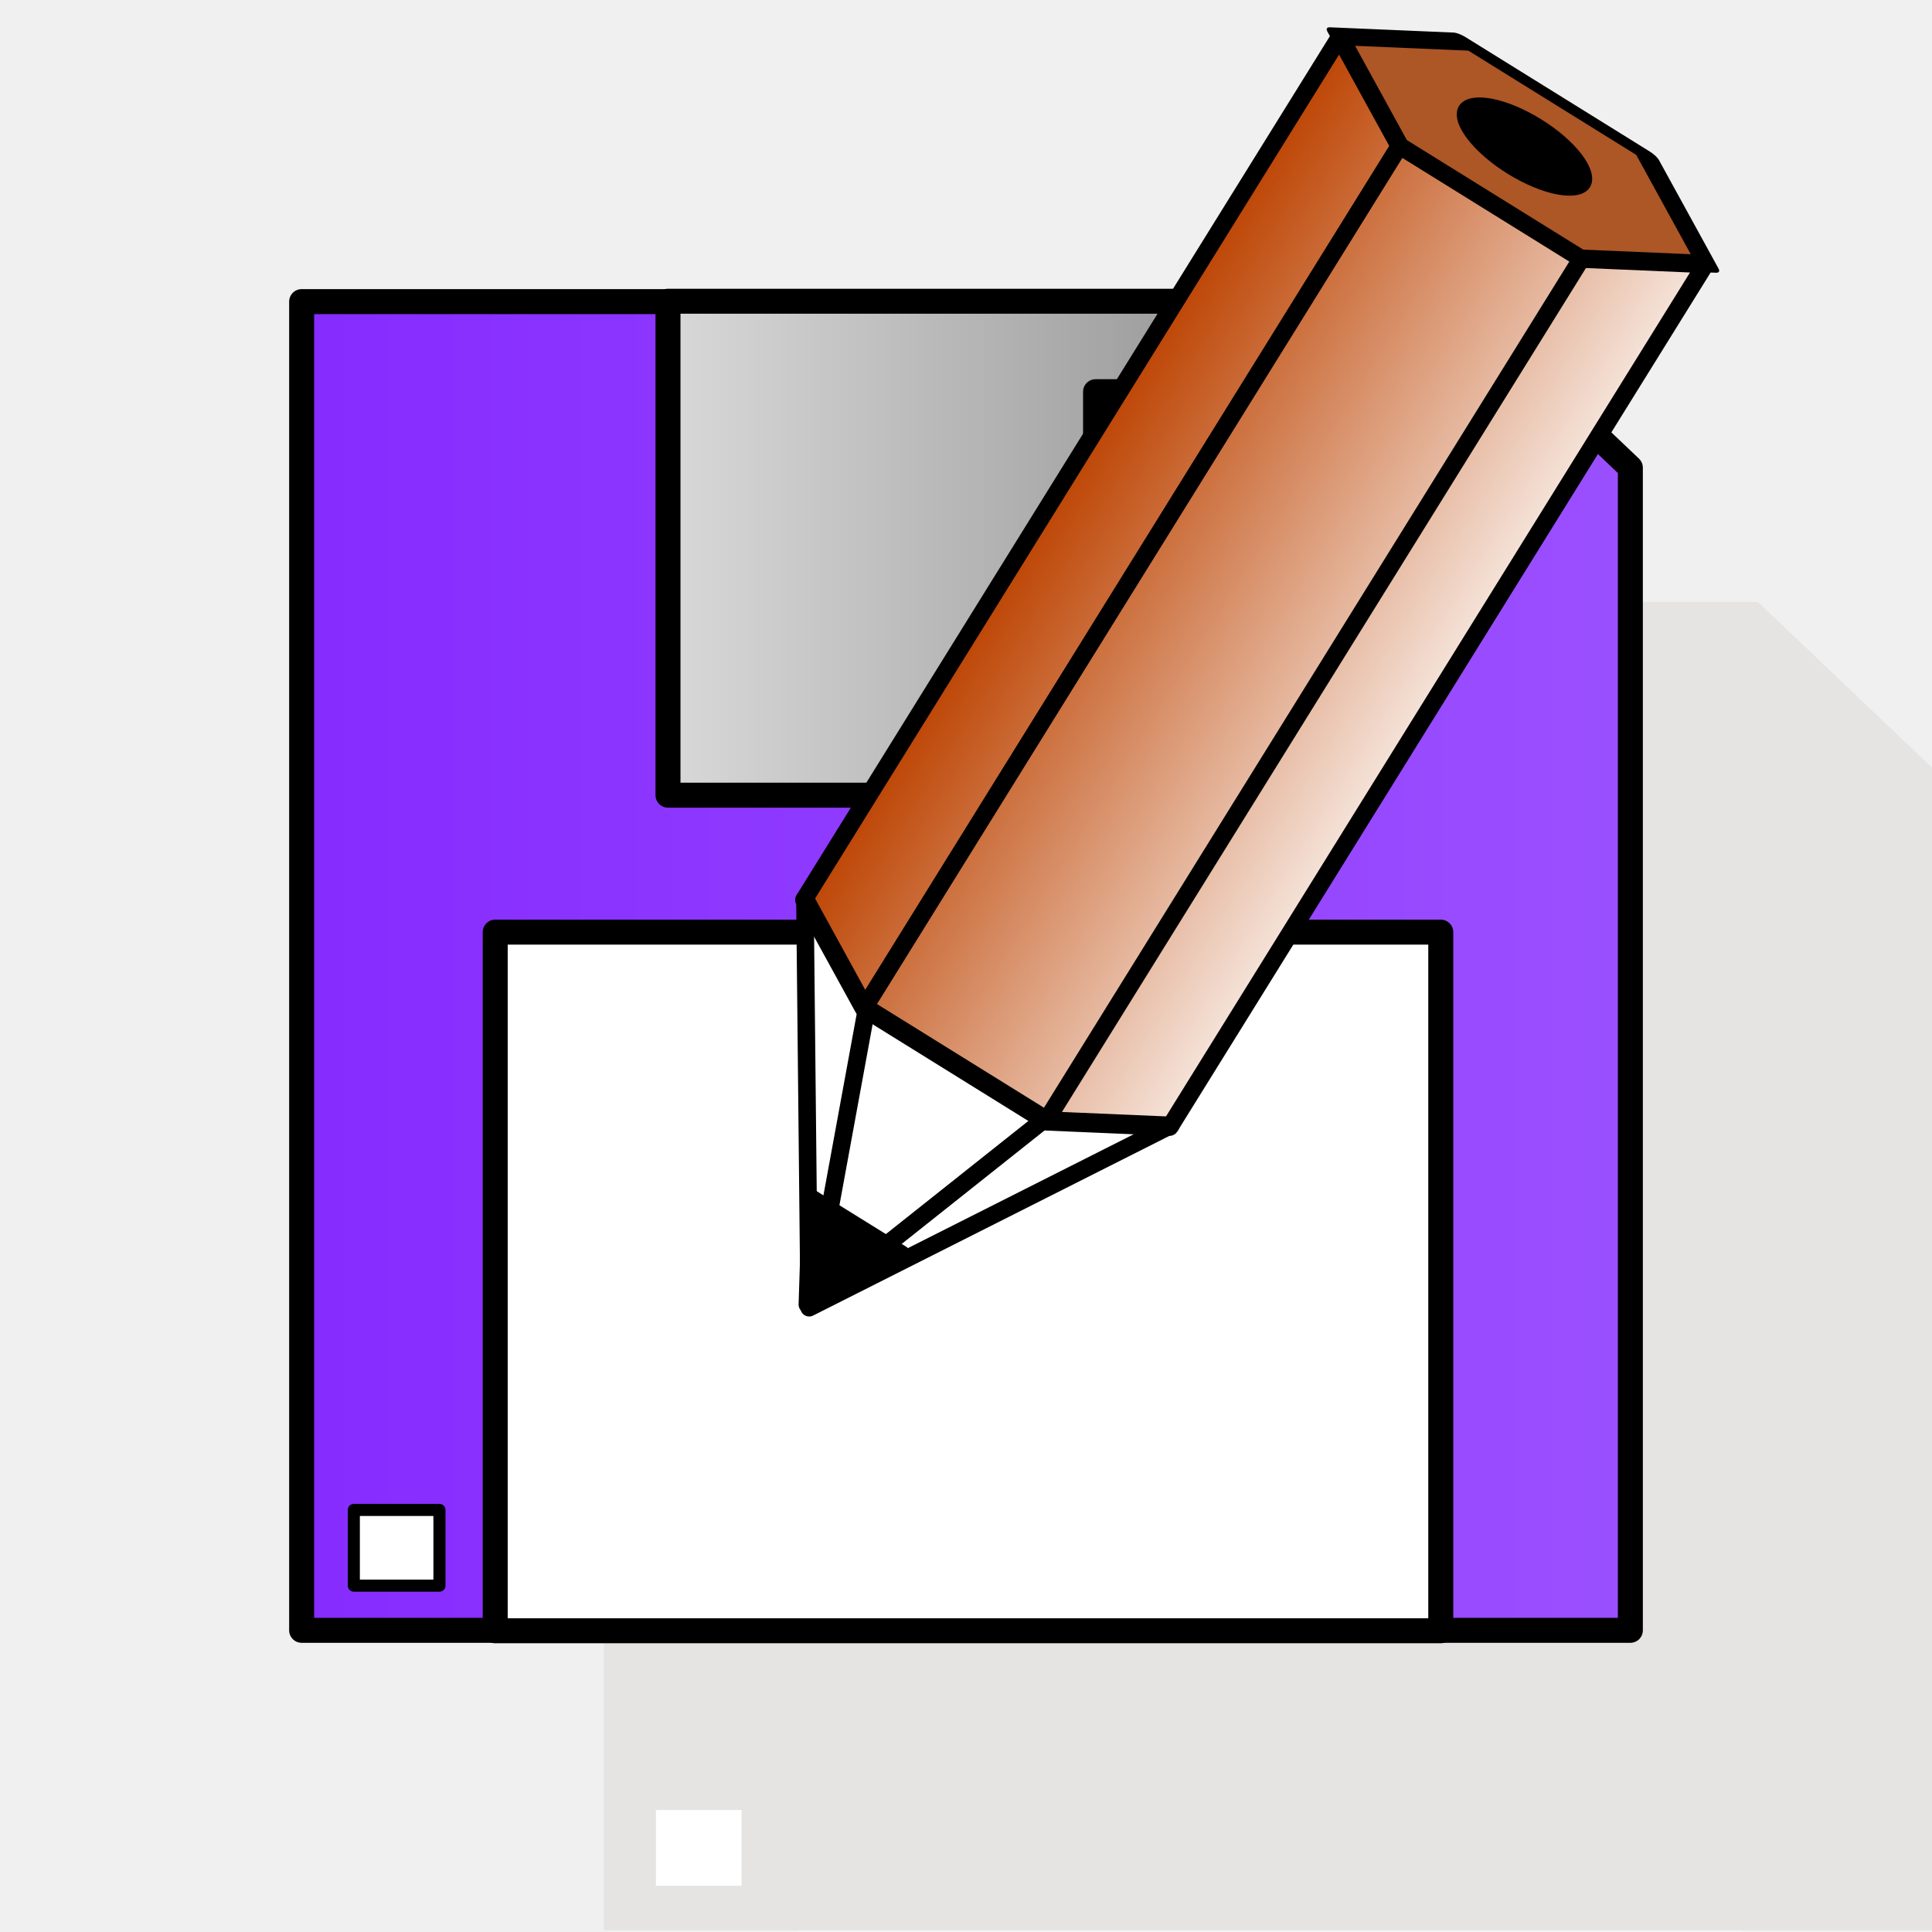
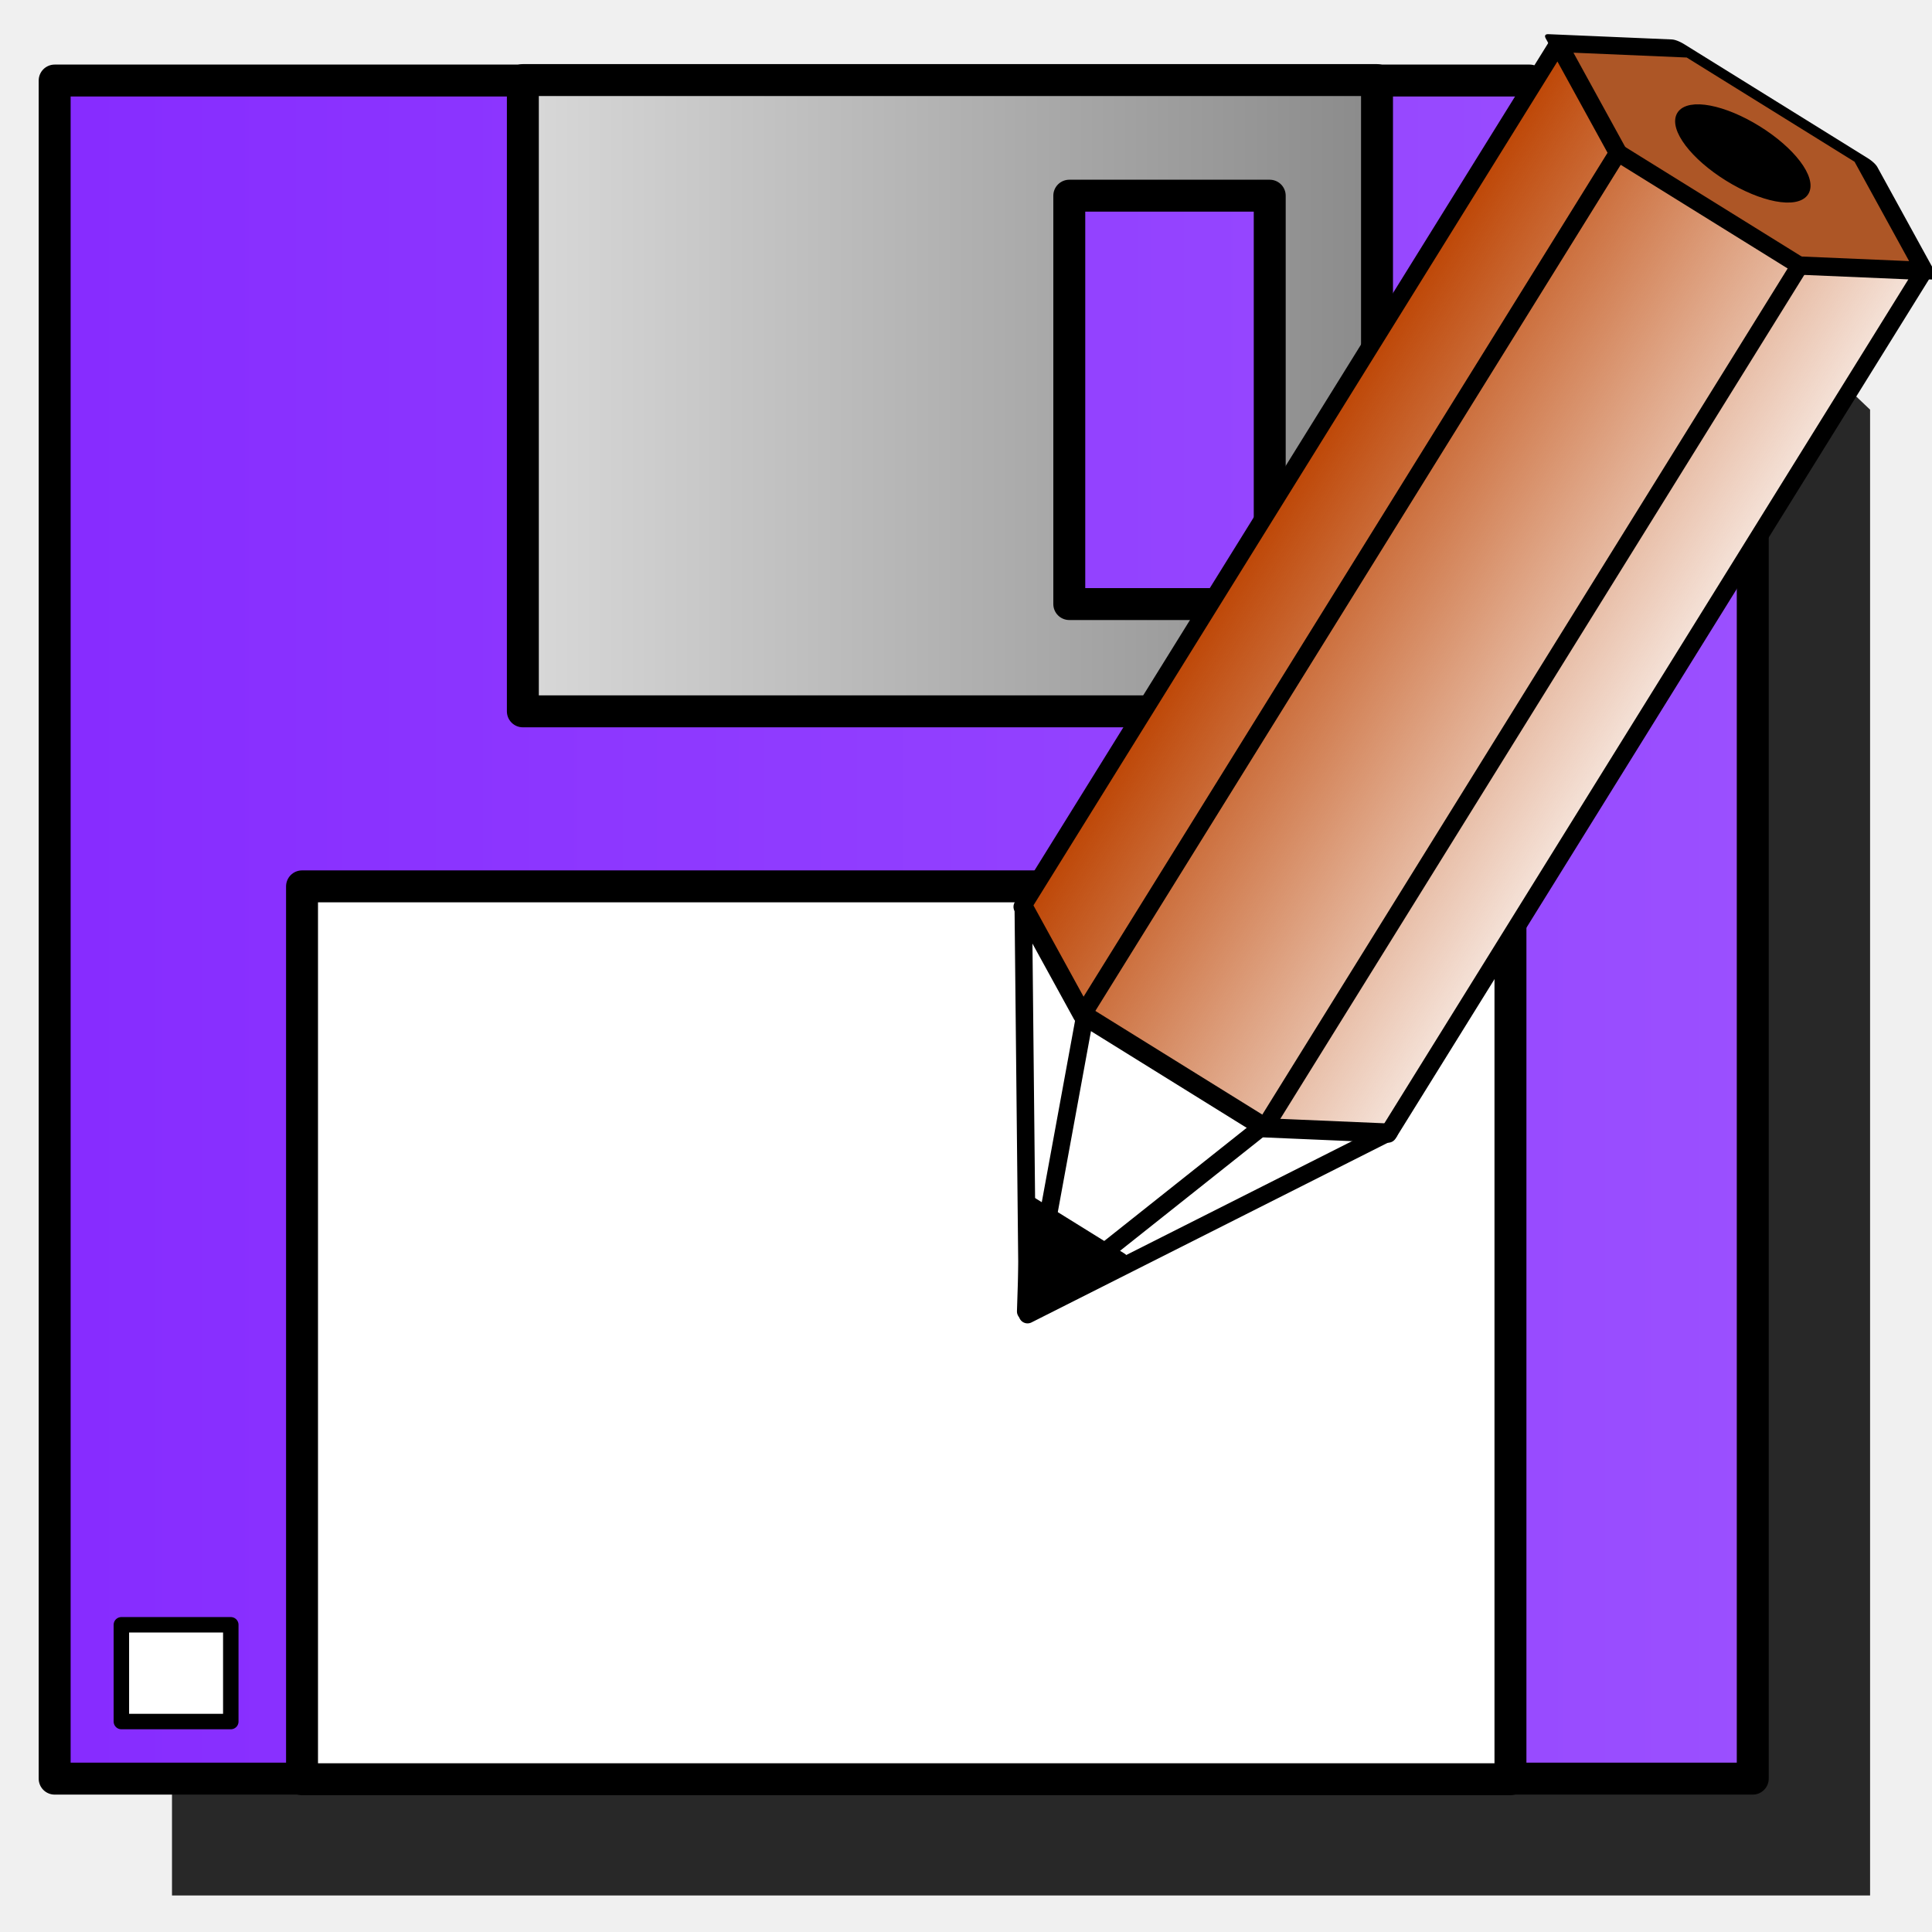
<svg xmlns="http://www.w3.org/2000/svg" xmlns:xlink="http://www.w3.org/1999/xlink" version="1.0" width="100" height="100" id="svg2">
  <defs id="defs4">
+     <linearGradient xlink:href="#linearGradient5072" id="linearGradient2191" gradientUnits="userSpaceOnUse" x1="15.351" y1="46.012" x2="80.355" y2="46.012" gradientTransform="matrix(1.37755,0,0,1.37755,-19.14384,-15.26874)" />
+     <linearGradient xlink:href="#linearGradient5064" id="linearGradient2188" gradientUnits="userSpaceOnUse" x1="32.943" y1="25.953" x2="66.237" y2="25.953" gradientTransform="matrix(1.37755,0,0,1.37755,-19.14384,-15.26874)" />
    <linearGradient id="linearGradient4210">
      <stop style="stop-color:#bc4200;stop-opacity:1;" offset="0" id="stop4212" />
      <stop style="stop-color:#bc4200;stop-opacity:0;" offset="1" id="stop4214" />
    </linearGradient>
    <linearGradient id="linearGradient5072">
      <stop style="stop-color:#862bff;stop-opacity:1;" offset="0" id="stop5074" />
      <stop style="stop-color:#9b50ff;stop-opacity:1;" offset="1" id="stop5076" />
    </linearGradient>
    <linearGradient id="linearGradient5064">
      <stop style="stop-color:#dadada;stop-opacity:1;" offset="0" id="stop5066" />
      <stop style="stop-color:#898989;stop-opacity:1;" offset="1" id="stop5068" />
    </linearGradient>
    <linearGradient xlink:href="#linearGradient4210" id="linearGradient6219" gradientUnits="userSpaceOnUse" x1="-105.52" y1="36.782" x2="-68.944" y2="36.782" />
    <linearGradient xlink:href="#linearGradient5072" id="linearGradient6227" gradientUnits="userSpaceOnUse" gradientTransform="matrix(1.077902,0,0,1.077902,-10.76466,-9.231111)" x1="15.351" y1="46.012" x2="80.355" y2="46.012" />
    <linearGradient xlink:href="#linearGradient5064" id="linearGradient6229" gradientUnits="userSpaceOnUse" gradientTransform="matrix(1.077902,0,0,1.077902,-10.76466,-9.231111)" x1="32.943" y1="25.953" x2="66.237" y2="25.953" />
  </defs>
-   <g id="g6145" transform="matrix(1.077902,0,0,1.077902,255.1714,-43.50429)">
-     <g style="fill:#ffffff;fill-opacity:1;stroke:none" transform="translate(-223.6895,55.14238)" id="g5106">
-       <path style="fill:#ffffff;fill-opacity:1;fill-rule:evenodd;stroke:none;stroke-width:1.2;stroke-linecap:round;stroke-linejoin:round;stroke-miterlimit:4;stroke-dashoffset:0;stroke-opacity:1" d="M 15.951,14.11 L 71.37,14.11 L 79.755,22.086 L 79.755,77.914 L 15.951,77.914 L 15.951,14.11 z " id="path5108" />
-       <path style="fill:#ffffff;fill-opacity:1;fill-rule:evenodd;stroke:none;stroke-width:1.2;stroke-linecap:round;stroke-linejoin:round;stroke-miterlimit:4;stroke-dashoffset:0;stroke-opacity:1" d="M 33.543,14.093 L 33.543,37.812 L 65.637,37.812 L 65.637,14.093 L 33.543,14.093 z M 54.074,18.437 L 61.605,18.437 L 61.605,33.781 L 54.074,33.781 L 54.074,18.437 z " id="path5110" />
-       <rect style="opacity:1;fill:#ffffff;fill-opacity:1;fill-rule:evenodd;stroke:none;stroke-width:1.2;stroke-linecap:round;stroke-linejoin:round;stroke-miterlimit:4;stroke-dasharray:none;stroke-dashoffset:0;stroke-opacity:1" id="rect5112" width="45.405" height="33.548" x="25.246" y="44.388" />
-       <rect style="opacity:1;fill:#ffffff;fill-opacity:1;fill-rule:evenodd;stroke:none;stroke-width:0.581;stroke-linecap:round;stroke-linejoin:round;stroke-miterlimit:4;stroke-dasharray:none;stroke-dashoffset:0;stroke-opacity:1" id="rect5114" width="4.112" height="3.636" x="18.457" y="72.134" />
-       <text xml:space="preserve" style="font-size:8.885px;font-style:normal;font-weight:normal;line-height:125%;fill:#ffffff;fill-opacity:1;stroke:none;stroke-width:1px;stroke-linecap:butt;stroke-linejoin:miter;stroke-opacity:1;font-family:Bitstream Vera Sans" x="28.266" y="52.448" id="text5116" transform="scale(0.9990086,1.000992)">
-         <tspan id="tspan5118" x="28.266" y="52.448" style="font-size:7.404px;font-style:italic;font-variant:normal;font-weight:bold;font-stretch:normal;text-align:start;line-height:125%;writing-mode:lr-tb;text-anchor:start;fill:#ffffff;fill-opacity:1;stroke:none;font-family:URW Chancery L">Useful files</tspan>
-       </text>
-       <text xml:space="preserve" style="font-size:8.885px;font-style:normal;font-weight:normal;line-height:125%;fill:#ffffff;fill-opacity:1;stroke:none;stroke-width:1px;stroke-linecap:butt;stroke-linejoin:miter;stroke-opacity:1;font-family:Bitstream Vera Sans" x="28.472" y="59.712" id="text5120" transform="scale(0.9990086,1.000992)">
-         <tspan id="tspan5122" x="28.472" y="59.712" style="font-size:7.404px;font-style:italic;font-variant:normal;font-weight:bold;font-stretch:normal;text-align:start;line-height:125%;writing-mode:lr-tb;text-anchor:start;fill:#ffffff;fill-opacity:1;stroke:none;font-family:URW Chancery L">Chemical tests</tspan>
-       </text>
-     </g>
-     <path style="fill:#e5e4e3;fill-opacity:1;fill-rule:evenodd;stroke:none;stroke-width:1.2;stroke-linecap:round;stroke-linejoin:round;stroke-miterlimit:4;stroke-dashoffset:0;stroke-opacity:1" d="M -207.739,69.253 L -152.319,69.253 L -143.935,77.228 L -143.935,133.056 L -207.739,133.056 L -207.739,69.253 z " id="path5144" />
-     <rect style="fill:#ffffff;fill-opacity:1;fill-rule:evenodd;stroke:none;stroke-width:0.581;stroke-linecap:round;stroke-linejoin:round;stroke-miterlimit:4;stroke-dasharray:none;stroke-dashoffset:0;stroke-opacity:1" id="rect5150" width="4.112" height="3.636" x="-205.233" y="127.276" />
+   <g id="g2244" transform="matrix(1.277991,0,0,1.277991,-104.8168,-17.50906)" style="fill:#282828;fill-opacity:1">
+     <path style="fill:#282828;fill-opacity:1;fill-rule:evenodd;stroke:none;stroke-width:1.2;stroke-linecap:round;stroke-linejoin:round;stroke-miterlimit:4;stroke-dashoffset:0;stroke-opacity:1" d="M 88.983,21.695 L 148.719,21.695 L 157.757,30.292 L 157.757,90.469 L 88.983,90.469 L 88.983,21.695 z " id="path3266" />
+     <rect style="fill:#282828;fill-opacity:1;fill-rule:evenodd;stroke:none;stroke-width:0.581;stroke-linecap:round;stroke-linejoin:round;stroke-miterlimit:4;stroke-dasharray:none;stroke-dashoffset:0;stroke-opacity:1" id="rect3268" width="4.432" height="3.919" x="91.684" y="84.239" />
  </g>
-   <g id="g6221" transform="translate(9.184057,9.63204)">
-     <path id="rect5048" d="M 6.429,5.979 L 66.165,5.979 L 75.203,14.575 L 75.203,74.753 L 6.429,74.753 L 6.429,5.979 z " style="fill:url(#linearGradient6227);fill-opacity:1;fill-rule:evenodd;stroke:#000000;stroke-width:1.293;stroke-linecap:round;stroke-linejoin:round;stroke-miterlimit:4;stroke-dashoffset:0;stroke-opacity:1" />
-     <path id="rect5051" d="M 25.391,5.96 L 25.391,31.526 L 59.985,31.526 L 59.985,5.96 L 25.391,5.96 z M 47.522,10.642 L 55.64,10.642 L 55.64,27.181 L 47.522,27.181 L 47.522,10.642 z " style="fill:url(#linearGradient6229);fill-opacity:1;fill-rule:evenodd;stroke:#000000;stroke-width:1.293;stroke-linecap:round;stroke-linejoin:round;stroke-miterlimit:4;stroke-dashoffset:0;stroke-opacity:1" />
-     <rect y="38.615" x="16.448" height="36.161" width="48.942" id="rect5080" style="fill:#ffffff;fill-opacity:1;fill-rule:evenodd;stroke:#000000;stroke-width:1.293;stroke-linecap:round;stroke-linejoin:round;stroke-miterlimit:4;stroke-dasharray:none;stroke-dashoffset:0;stroke-opacity:1" />
-     <rect y="68.522" x="9.13" height="3.919" width="4.432" id="rect5082" style="fill:#ffffff;fill-opacity:1;fill-rule:evenodd;stroke:#000000;stroke-width:0.626;stroke-linecap:round;stroke-linejoin:round;stroke-miterlimit:4;stroke-dasharray:none;stroke-dashoffset:0;stroke-opacity:1" />
-   </g>
-   <g id="g6205" transform="matrix(0.616806,0.3829703,-0.3829703,0.616806,162.6244,55.75969)">
+   <path style="fill:url(#linearGradient2191);fill-opacity:1;fill-rule:evenodd;stroke:#000000;stroke-width:1.653;stroke-linecap:round;stroke-linejoin:round;stroke-miterlimit:4;stroke-dashoffset:0;stroke-opacity:1" d="M 2.829,4.169 L 79.172,4.169 L 90.722,15.156 L 90.722,92.062 L 2.829,92.062 L 2.829,4.169 z " id="path3270" />
+   <path style="fill:url(#linearGradient2188);fill-opacity:1;fill-rule:evenodd;stroke:#000000;stroke-width:1.653;stroke-linecap:round;stroke-linejoin:round;stroke-miterlimit:4;stroke-dashoffset:0;stroke-opacity:1" d="M 27.063,4.145 L 27.063,36.819 L 71.274,36.819 L 71.274,4.145 L 27.063,4.145 z M 55.346,10.129 L 65.721,10.129 L 65.721,31.266 L 55.346,31.266 L 55.346,10.129 z " id="path3272" />
+   <rect style="fill:#ffffff;fill-opacity:1;fill-rule:evenodd;stroke:#000000;stroke-width:1.653;stroke-linecap:round;stroke-linejoin:round;stroke-miterlimit:4;stroke-dasharray:none;stroke-dashoffset:0;stroke-opacity:1" id="rect3274" width="62.548" height="46.214" x="15.633" y="45.878" />
+   <rect style="fill:#ffffff;fill-opacity:1;fill-rule:evenodd;stroke:#000000;stroke-width:0.8;stroke-linecap:round;stroke-linejoin:round;stroke-miterlimit:4;stroke-dasharray:none;stroke-dashoffset:0;stroke-opacity:1" id="rect3276" width="5.664" height="5.008" x="6.282" y="84.099" />
+   <g id="g6205" transform="matrix(0.616806,0.3829703,-0.3829703,0.616806,173.9262,56.11575)">
    <g transform="translate(-77.39905,0.7830501)" id="g6199">
      <g id="g5226" style="fill:#ffffff;fill-opacity:1;stroke:none">
        <path transform="matrix(1.01393,0,0,0.3297573,35.7056,1.443087)" d="M -74.841,7.566 L -82.41,20.677 L -97.549,20.677 L -105.118,7.566 L -97.549,-5.544 L -82.41,-5.544 L -74.841,7.566 z " id="path4235" style="fill:#ffffff;fill-opacity:1;fill-rule:evenodd;stroke:none;stroke-width:2.162;stroke-linecap:butt;stroke-linejoin:round;stroke-miterlimit:4;stroke-dasharray:none;stroke-dashoffset:0;stroke-opacity:1" />
        <path d="M -40.178,76.396 L -40.178,4.003 L -47.853,8.327 L -63.202,8.327 L -70.877,4.003 L -70.877,76.396 L -63.202,80.719 L -47.853,80.719 L -40.178,76.396 z " style="fill:#ffffff;fill-opacity:1;fill-rule:evenodd;stroke:none;stroke-width:1.25;stroke-linecap:butt;stroke-linejoin:round;stroke-miterlimit:4;stroke-dasharray:none;stroke-dashoffset:0;stroke-opacity:1" id="path4237" />
      </g>
      <path id="path4239" style="fill:#ffffff;fill-opacity:1;fill-rule:evenodd;stroke:none;stroke-width:1.25;stroke-linecap:butt;stroke-linejoin:round;stroke-miterlimit:4;stroke-dasharray:none;stroke-dashoffset:0;stroke-opacity:1" d="M -63.202,80.58 L -55.527,80.58 L -47.853,80.58 L -40.178,76.256 L -55.221,100.898 L -70.877,76.256 L -63.202,80.58 z " />
    </g>
    <g transform="translate(-43.38078,6.362515)" id="g4222">
      <path style="opacity:1;fill:#ad5626;fill-opacity:1;fill-rule:evenodd;stroke:#000000;stroke-width:2.162;stroke-linecap:butt;stroke-linejoin:round;stroke-miterlimit:4;stroke-dasharray:none;stroke-dashoffset:0;stroke-opacity:1" id="path3193" d="M -74.841,7.566 L -82.41,20.677 L -97.549,20.677 L -105.118,7.566 L -97.549,-5.544 L -82.41,-5.544 L -74.841,7.566 z " transform="matrix(1.01393,0,0,0.3297573,1.687337,-4.136378)" />
      <path id="path2217" style="fill:url(#linearGradient6219);fill-opacity:1;fill-rule:evenodd;stroke:#000000;stroke-width:1.25;stroke-linecap:butt;stroke-linejoin:round;stroke-miterlimit:4;stroke-dasharray:none;stroke-dashoffset:0;stroke-opacity:1" d="M -74.196,70.817 L -74.196,-1.576 L -81.871,2.747 L -97.22,2.747 L -104.895,-1.576 L -104.895,70.817 L -97.22,75.14 L -81.871,75.14 L -74.196,70.817 z " />
      <path id="path3209" style="fill:none;fill-opacity:1;fill-rule:evenodd;stroke:#000000;stroke-width:1.25;stroke-linecap:butt;stroke-linejoin:round;stroke-miterlimit:4;stroke-dasharray:none;stroke-dashoffset:0;stroke-opacity:1" d="M -97.22,75 L -89.546,75 L -81.871,75 L -74.196,70.677 L -89.239,95.319 L -104.895,70.677 L -97.22,75 z " />
      <path id="path3200" style="fill:none;fill-opacity:1;fill-rule:evenodd;stroke:#000000;stroke-width:1.25;stroke-linecap:butt;stroke-linejoin:round;stroke-miterlimit:4;stroke-dasharray:none;stroke-dashoffset:0;stroke-opacity:1" d="M -97.176,2.679 L -97.176,74.623 L -89.194,94.942 L -81.916,74.623 L -81.916,2.679" />
      <path style="fill:#000000;fill-opacity:1;fill-rule:evenodd;stroke:#000000;stroke-width:1px;stroke-linecap:butt;stroke-linejoin:miter;stroke-opacity:1" id="path4218" d="M -50.322 8.322 A 4.916 2.603 0 1 1  -60.155,8.322 A 4.916 2.603 0 1 1  -50.322 8.322 z" transform="matrix(1.013927,0,0,0.7346394,-33.57383,-8.022319)" />
      <path style="opacity:1;fill:#000000;fill-opacity:1;fill-rule:evenodd;stroke:#000000;stroke-width:1.25;stroke-linecap:butt;stroke-linejoin:round;stroke-miterlimit:4;stroke-dasharray:none;stroke-dashoffset:0;stroke-opacity:1" id="path4220" d="M -112.781,97.853 L -116.589,91.258 L -108.974,91.258 L -112.781,97.853 z " transform="translate(23.31288,-2.658487)" />
    </g>
  </g>
</svg>
